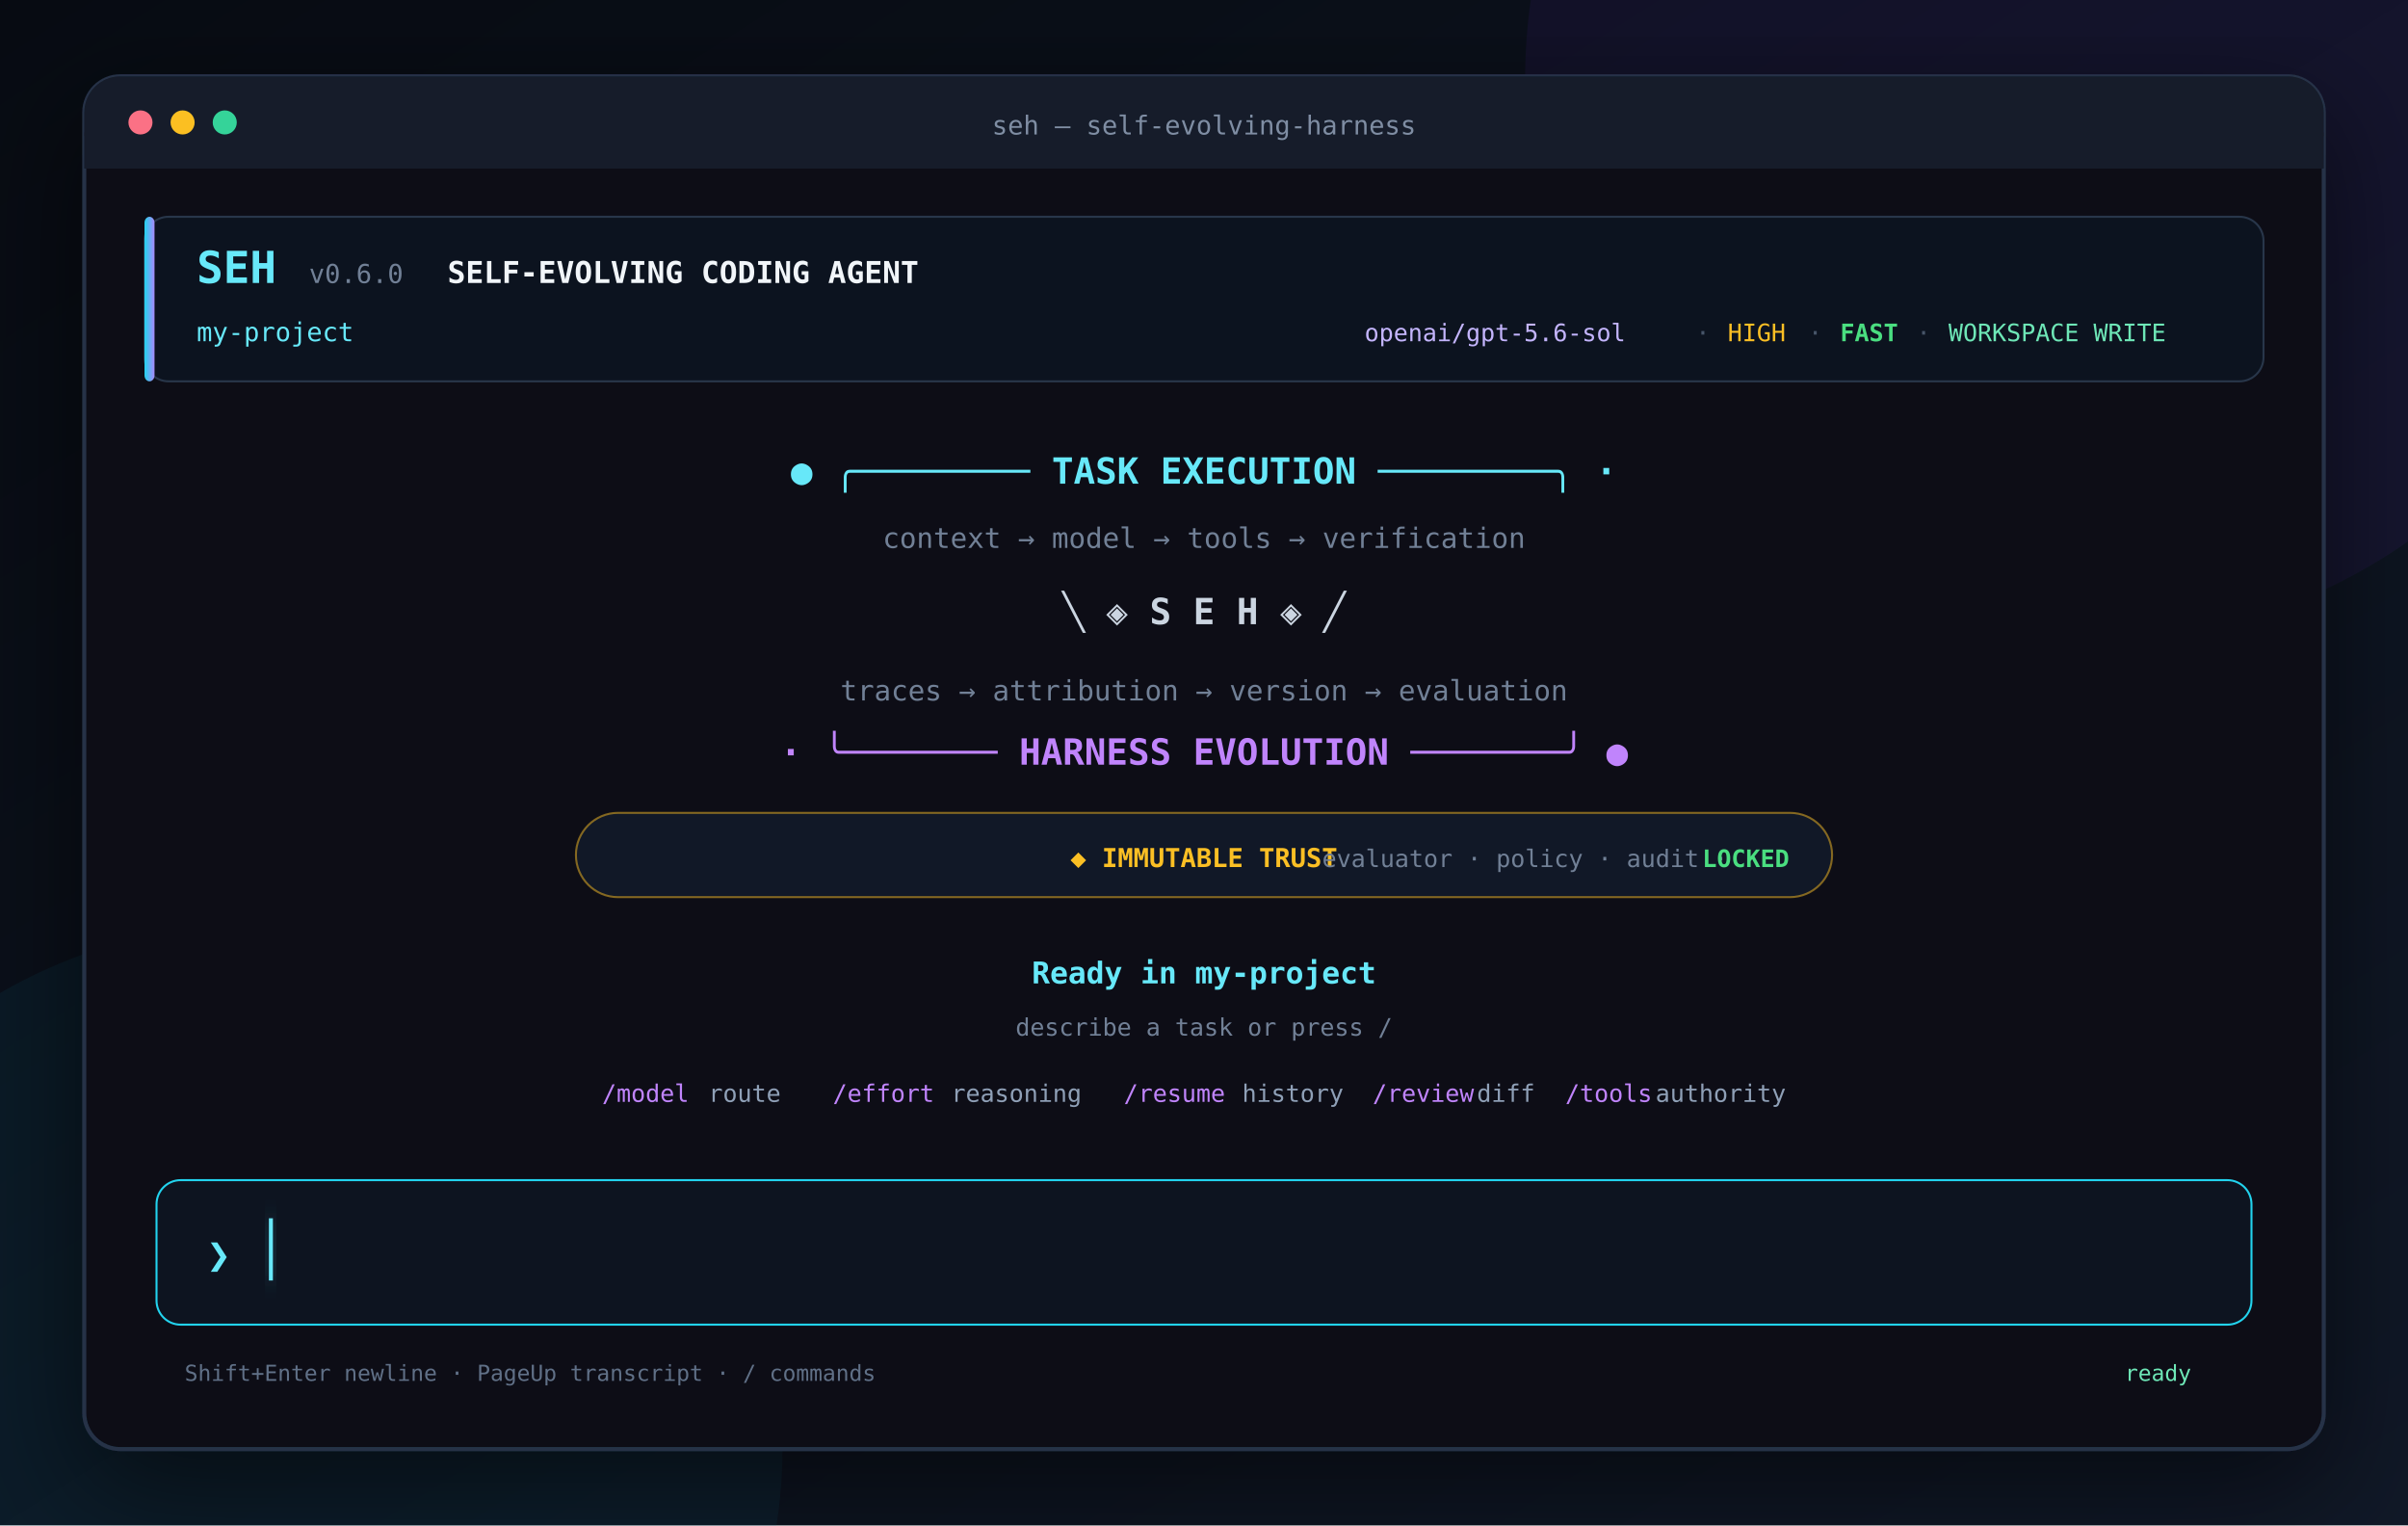
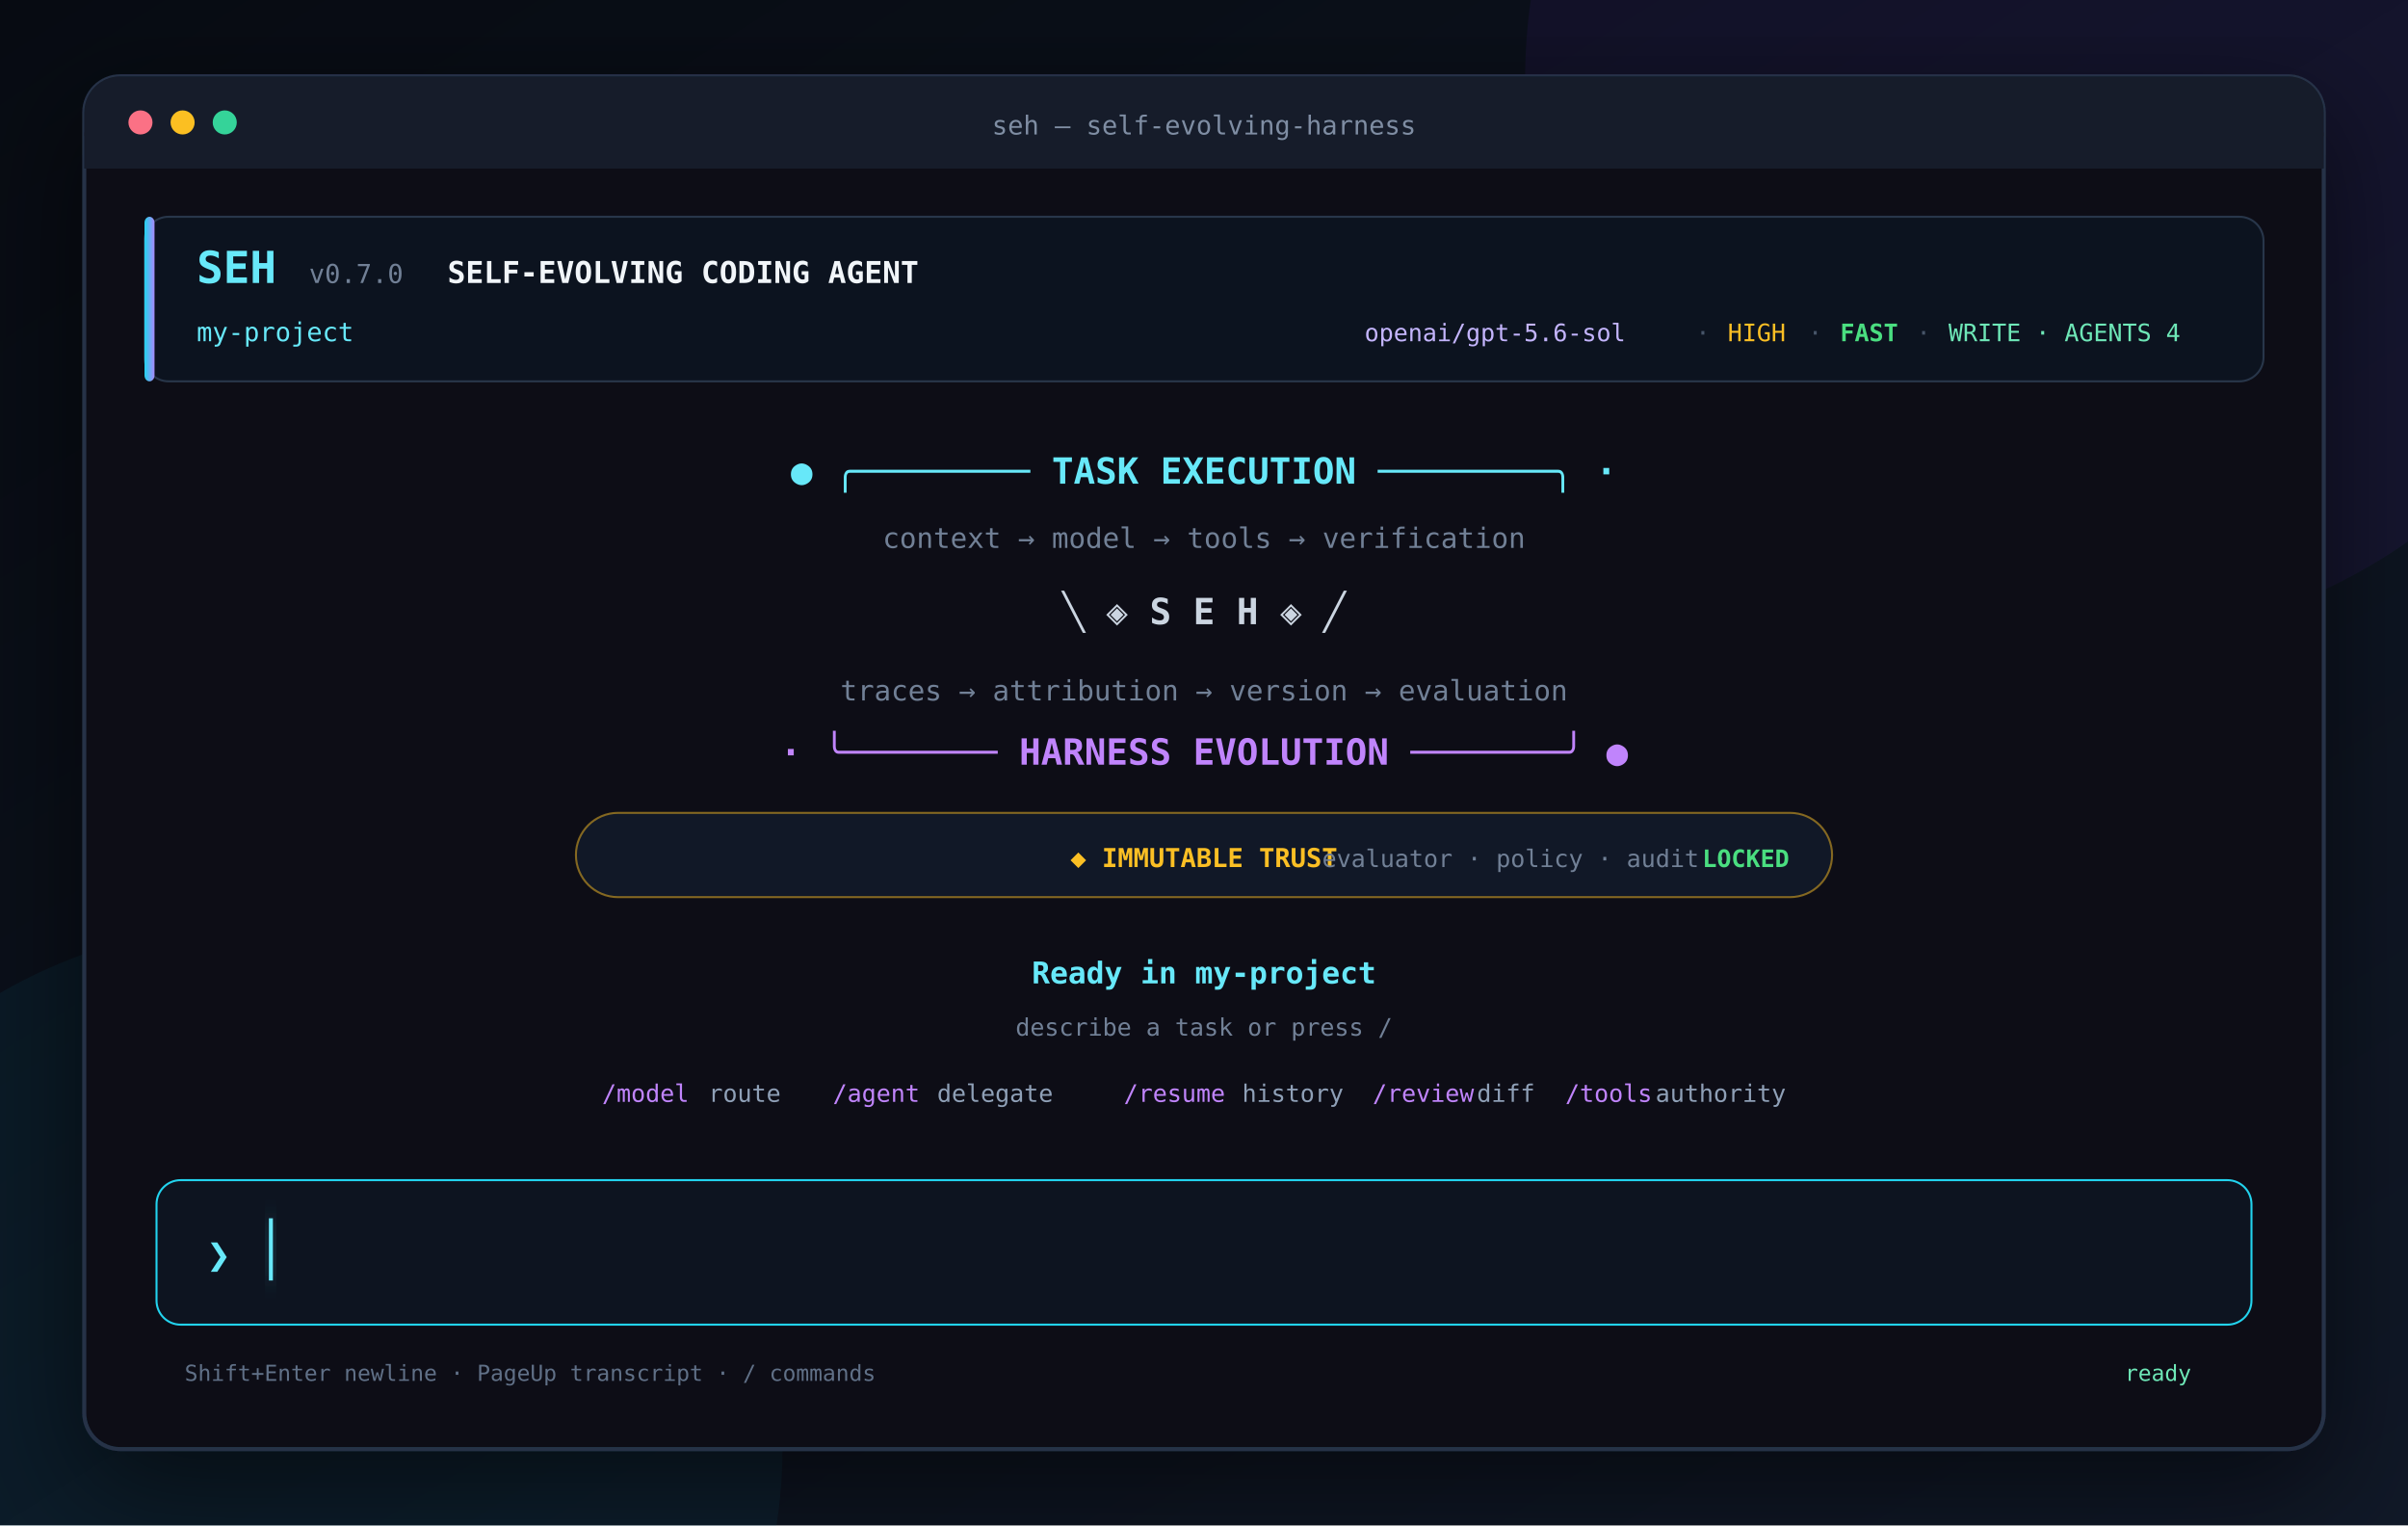
<svg xmlns="http://www.w3.org/2000/svg" viewBox="0 0 1200 760" role="img" aria-labelledby="title description">
  <description id="description">The SEH terminal home screen with its task-execution loop, harness-evolution loop, immutable trust boundary, and prompt composer.</description>
  <defs>
    <linearGradient id="background" x1="0" y1="0" x2="1" y2="1">
      <stop offset="0" stop-color="#070b12" />
      <stop offset="1" stop-color="#101827" />
    </linearGradient>
    <linearGradient id="accent" x1="0" y1="0" x2="1" y2="0">
      <stop offset="0" stop-color="#22d3ee" />
      <stop offset="1" stop-color="#a78bfa" />
    </linearGradient>
    <filter id="shadow" x="-20%" y="-20%" width="140%" height="140%">
      <feDropShadow dx="0" dy="18" stdDeviation="28" flood-color="#000" flood-opacity="0.55" />
    </filter>
    <filter id="glow" x="-80%" y="-80%" width="260%" height="260%">
      <feGaussianBlur stdDeviation="5" result="blur" />
      <feMerge>
        <feMergeNode in="blur" />
        <feMergeNode in="SourceGraphic" />
      </feMerge>
    </filter>
  </defs>
  <rect width="1200" height="760" fill="url(#background)" />
  <circle cx="1040" cy="40" r="280" fill="#6d28d9" opacity="0.08" />
  <circle cx="130" cy="720" r="260" fill="#0891b2" opacity="0.08" />
  <g filter="url(#shadow)">
    <rect x="42" y="38" width="1116" height="684" rx="18" fill="#090e17" stroke="#263247" stroke-width="2" />
    <rect x="42" y="38" width="1116" height="46" rx="18" fill="#151d2a" />
    <rect x="42" y="66" width="1116" height="18" fill="#151d2a" />
    <circle cx="70" cy="61" r="6" fill="#fb7185" />
    <circle cx="91" cy="61" r="6" fill="#fbbf24" />
    <circle cx="112" cy="61" r="6" fill="#34d399" />
    <text x="600" y="67" text-anchor="middle" fill="#7f8da3" font-family="ui-monospace, SFMono-Regular, Menlo, monospace" font-size="13">seh — self-evolving-harness</text>
  </g>
  <g font-family="ui-monospace, SFMono-Regular, Menlo, Consolas, monospace">
    <rect x="72" y="108" width="1056" height="82" rx="12" fill="#0c131f" stroke="#28364a" />
    <rect x="72" y="108" width="5" height="82" rx="3" fill="url(#accent)" />
    <text x="98" y="141" fill="#67e8f9" font-size="22" font-weight="700">SEH</text>
-     <text x="154" y="141" fill="#718096" font-size="13">v0.6.0</text>
+     <text x="154" y="141" fill="#718096" font-size="13">v0.7.0</text>
    <text x="223" y="141" fill="#f1f5f9" font-size="15" font-weight="700">SELF-EVOLVING CODING AGENT</text>
    <text x="98" y="170" fill="#67e8f9" font-size="13">my-project</text>
    <text x="680" y="170" fill="#c4b5fd" font-size="12">openai/gpt-5.6-sol</text>
    <text x="845" y="170" fill="#475569" font-size="12">·</text>
    <text x="861" y="170" fill="#fbbf24" font-size="12">HIGH</text>
    <text x="901" y="170" fill="#475569" font-size="12">·</text>
    <text x="917" y="170" fill="#4ade80" font-size="12" font-weight="700">FAST</text>
    <text x="955" y="170" fill="#475569" font-size="12">·</text>
-     <text x="971" y="170" fill="#6ee7b7" font-size="12">WORKSPACE WRITE</text>
+     <text x="971" y="170" fill="#6ee7b7" font-size="12">WRITE · AGENTS 4</text>
    <g text-anchor="middle">
      <text x="600" y="241" fill="#67e8f9" font-size="18" font-weight="700">●  ╭────────  TASK EXECUTION  ────────╮  ·</text>
      <text x="600" y="273" fill="#718096" font-size="14">context  →  model  →  tools  →  verification</text>
      <text x="600" y="311" fill="#cbd5e1" font-size="18" font-weight="700">╲          ◈  S E H  ◈          ╱</text>
      <text x="600" y="349" fill="#718096" font-size="14">traces  →  attribution  →  version  →  evaluation</text>
      <text x="600" y="381" fill="#c084fc" font-size="18" font-weight="700">·  ╰───────  HARNESS EVOLUTION  ───────╯  ●</text>
      <rect x="287" y="405" width="626" height="42" rx="21" fill="#111827" stroke="#fbbf24" stroke-opacity="0.5" />
      <text x="600" y="432" fill="#fbbf24" font-size="13" font-weight="700">◆  IMMUTABLE TRUST</text>
      <text x="760" y="432" fill="#718096" font-size="12">evaluator · policy · audit ·</text>
      <text x="870" y="432" fill="#4ade80" font-size="12" font-weight="700">LOCKED</text>
    </g>
    <text x="600" y="490" text-anchor="middle" fill="#67e8f9" font-size="15" font-weight="700">Ready in my-project</text>
    <text x="600" y="516" text-anchor="middle" fill="#718096" font-size="12">describe a task or press  /</text>
    <text x="300" y="549" fill="#c084fc" font-size="12">/model</text>
    <text x="353" y="549" fill="#8fa0b7" font-size="12">route</text>
-     <text x="415" y="549" fill="#c084fc" font-size="12">/effort</text>
-     <text x="474" y="549" fill="#8fa0b7" font-size="12">reasoning</text>
+     <text x="415" y="549" fill="#c084fc" font-size="12">/agent</text>
+     <text x="467" y="549" fill="#8fa0b7" font-size="12">delegate</text>
    <text x="560" y="549" fill="#c084fc" font-size="12">/resume</text>
    <text x="619" y="549" fill="#8fa0b7" font-size="12">history</text>
    <text x="684" y="549" fill="#c084fc" font-size="12">/review</text>
    <text x="736" y="549" fill="#8fa0b7" font-size="12">diff</text>
    <text x="780" y="549" fill="#c084fc" font-size="12">/tools</text>
    <text x="825" y="549" fill="#8fa0b7" font-size="12">authority</text>
    <rect x="78" y="588" width="1044" height="72" rx="12" fill="#0d1420" stroke="#22d3ee" />
    <text x="103" y="632" fill="#67e8f9" font-size="20" font-weight="700">❯</text>
    <rect x="134" y="607" width="2" height="31" fill="#67e8f9" filter="url(#glow)" />
    <text x="92" y="688" fill="#607087" font-size="11">Shift+Enter newline · PageUp transcript · / commands</text>
    <text x="1092" y="688" text-anchor="end" fill="#6ee7b7" font-size="11">ready</text>
  </g>
</svg>
